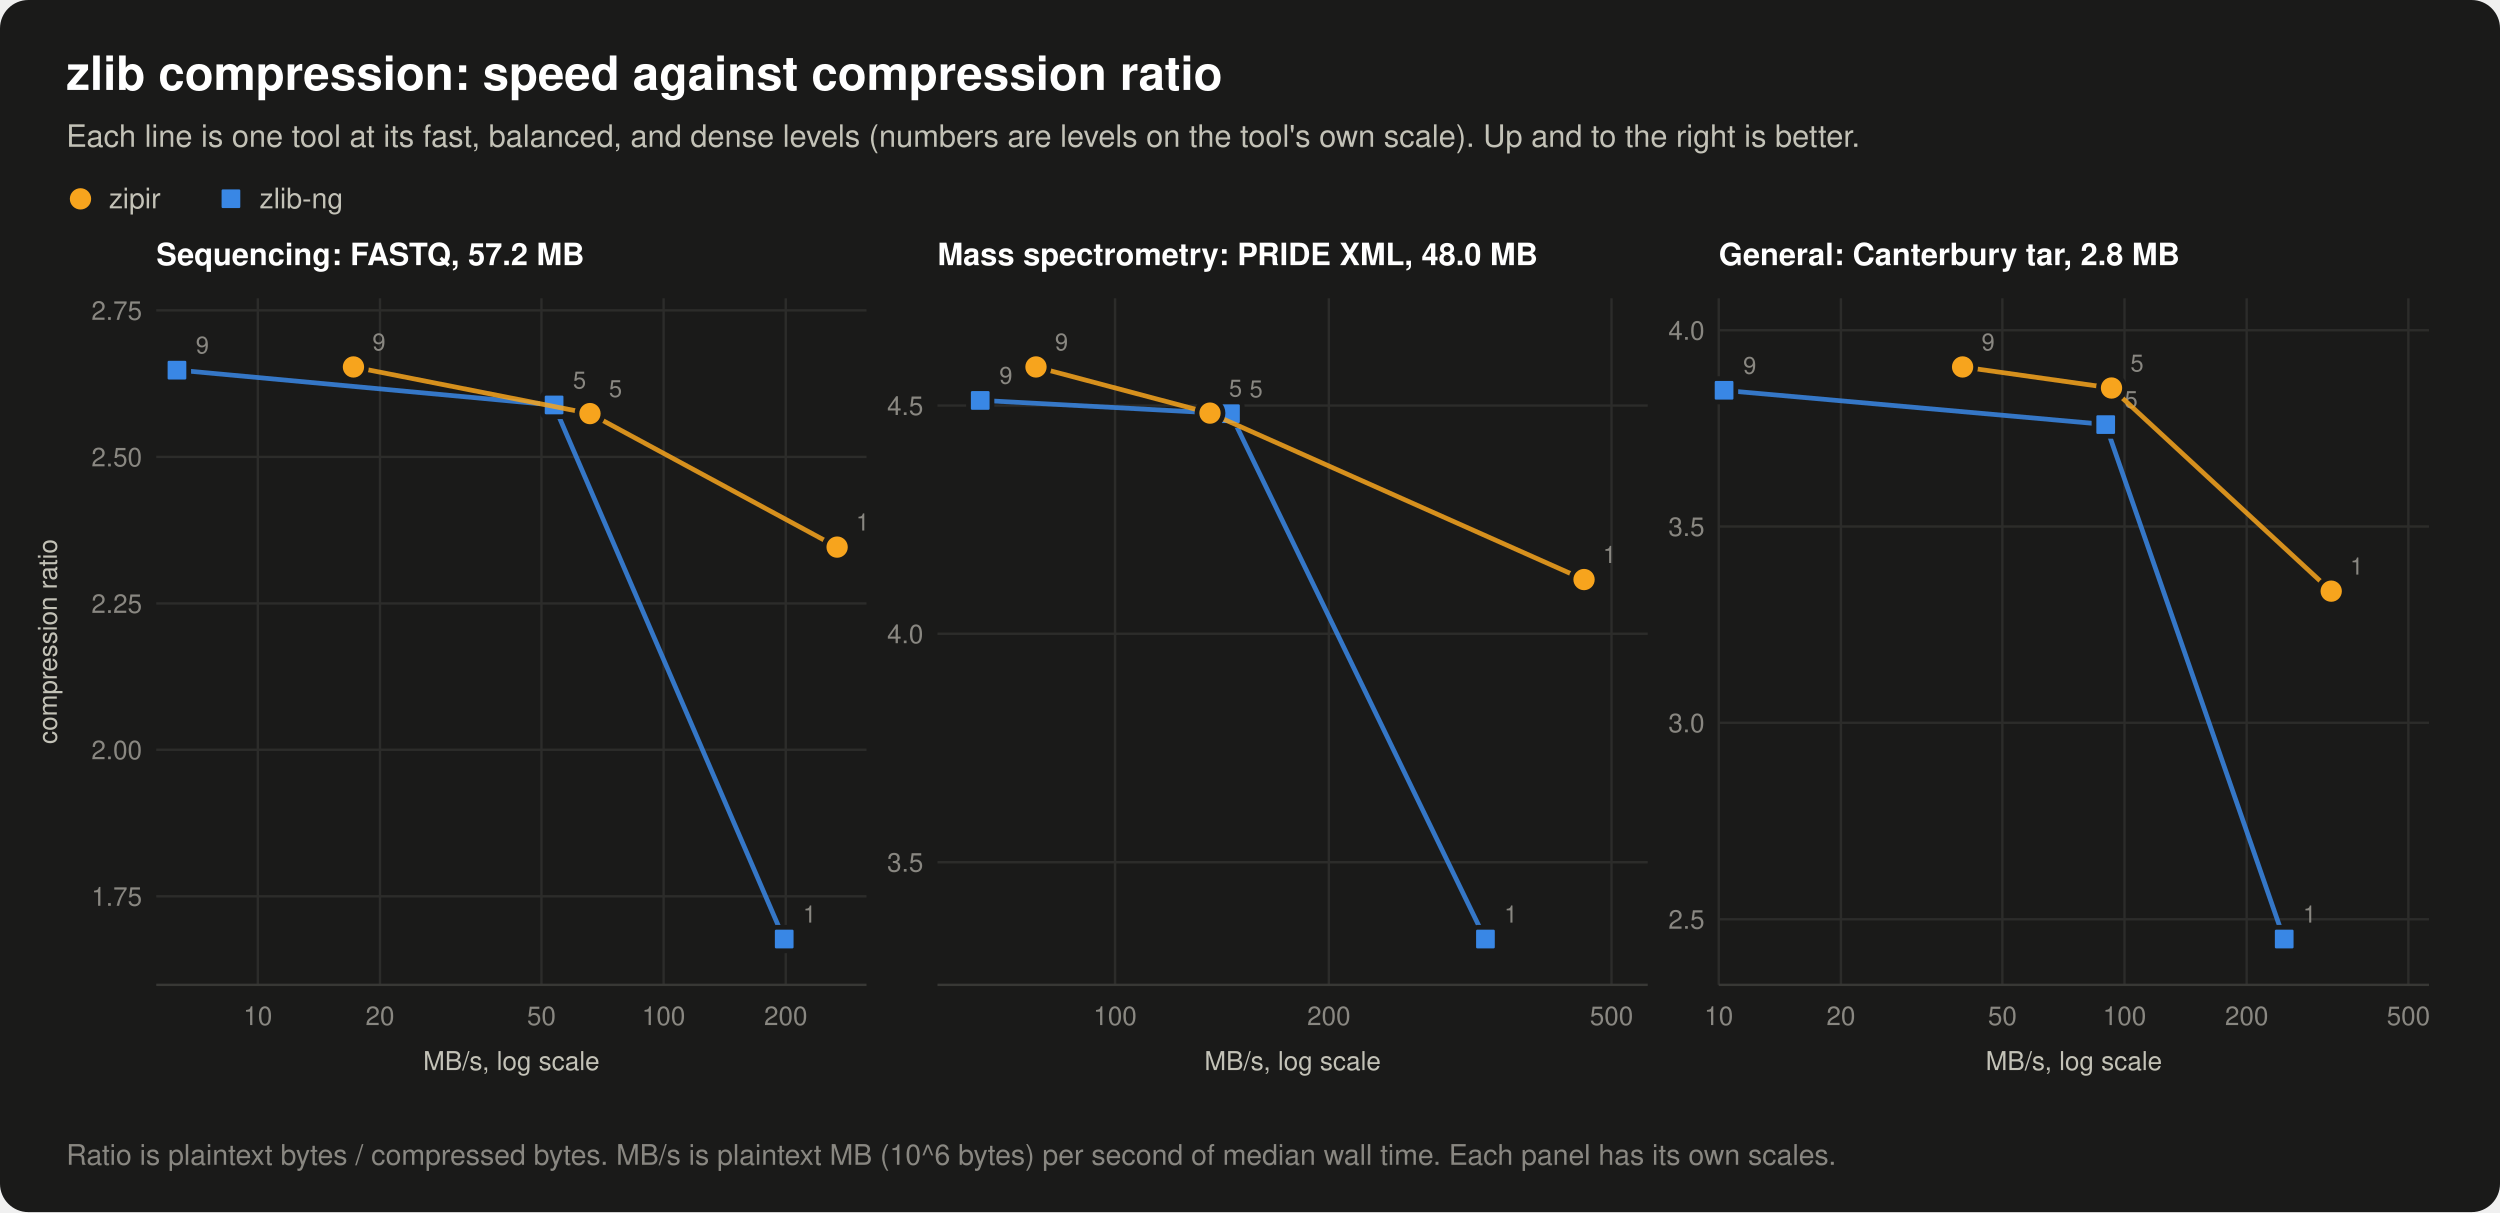
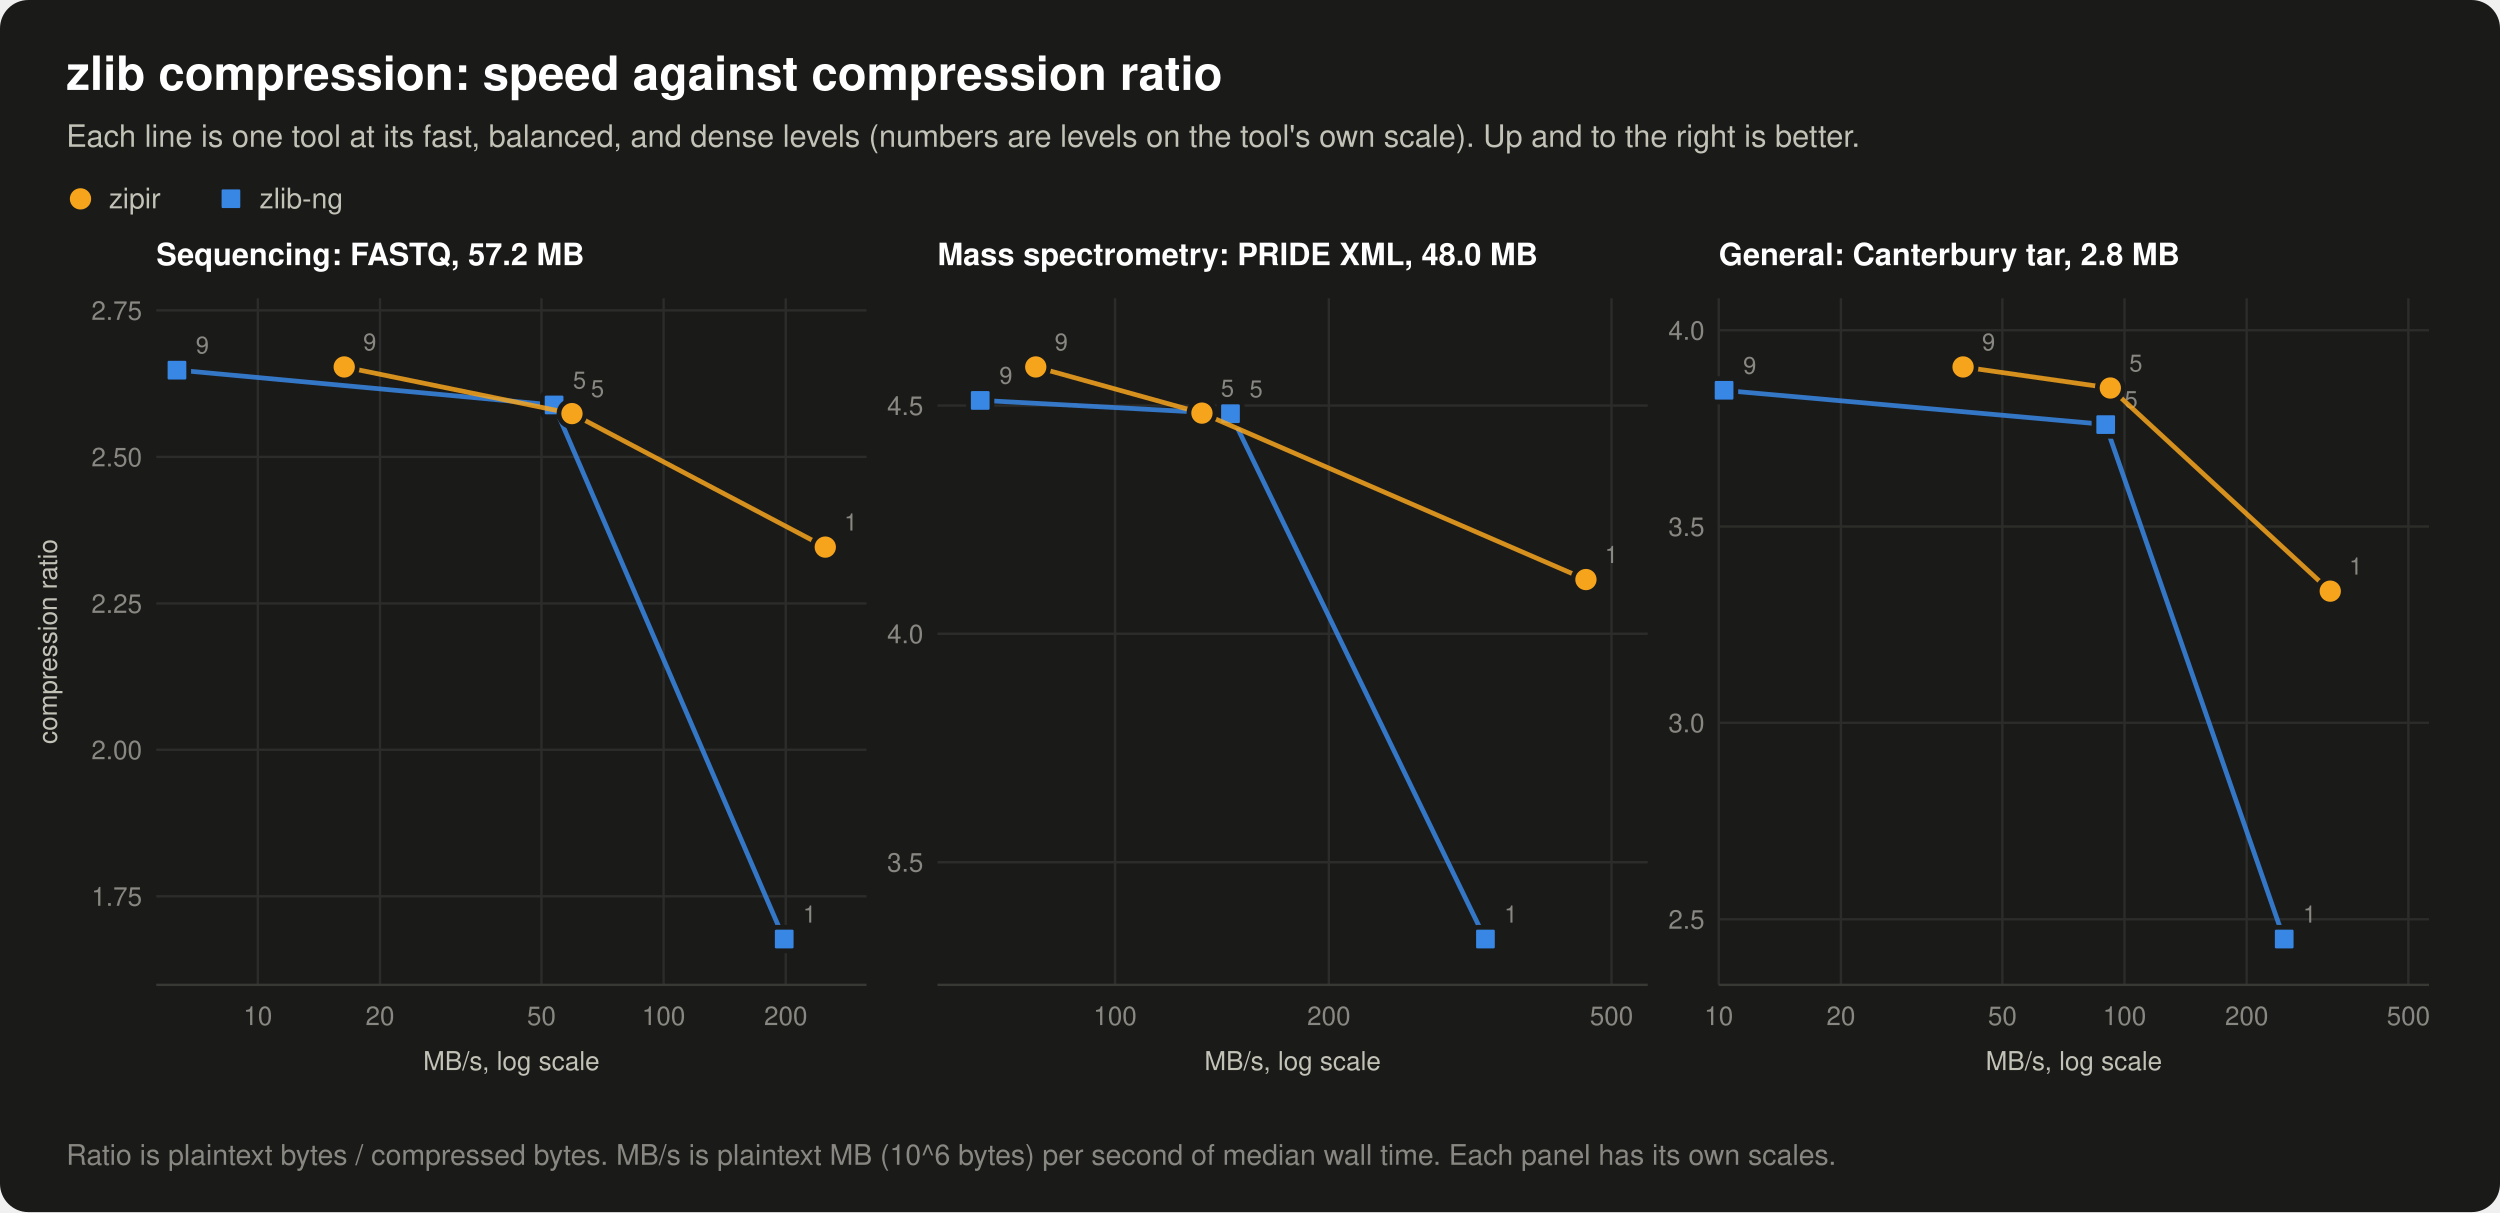
<svg xmlns="http://www.w3.org/2000/svg" viewBox="0 0 1056 512" width="1056" height="512" role="img" font-family="system-ui, -apple-system, &quot;Segoe UI&quot;, Helvetica, Arial, sans-serif">
  <rect width="1056" height="512" rx="12" fill="#1a1a19" />
  <text x="28.0" y="38.0" font-size="20" fill="#ffffff" text-anchor="start" font-weight="650">zlib compression: speed against compression ratio</text>
  <text x="28.0" y="62.0" font-size="13" fill="#c3c2b7" text-anchor="start" font-weight="400">Each line is one tool at its fast, balanced, and dense levels (numbers are levels on the tool's own scale). Up and to the right is better.</text>
  <circle cx="34.0" cy="84.0" r="5.5" fill="#f7a41d" stroke="#1a1a19" stroke-width="2" />
  <text x="46.0" y="88.0" font-size="12" fill="#c3c2b7" text-anchor="start" font-weight="400">zipir</text>
  <rect x="92.6" y="79.0" width="9.9" height="9.9" rx="1.5" fill="#3987e5" stroke="#1a1a19" stroke-width="2" />
  <text x="109.6" y="88.0" font-size="12" fill="#c3c2b7" text-anchor="start" font-weight="400">zlib-ng</text>
  <text x="66.0" y="112.0" font-size="13" fill="#ffffff" text-anchor="start" font-weight="600">Sequencing: FASTQ, 57.2 MB</text>
  <line x1="108.9" y1="126.0" x2="108.9" y2="416.0" stroke="#2c2c2a" stroke-width="1" />
  <text x="108.9" y="433.0" font-size="11" fill="#898781" text-anchor="middle" font-weight="400">10</text>
  <line x1="160.5" y1="126.0" x2="160.5" y2="416.0" stroke="#2c2c2a" stroke-width="1" />
  <text x="160.5" y="433.0" font-size="11" fill="#898781" text-anchor="middle" font-weight="400">20</text>
  <line x1="228.7" y1="126.0" x2="228.7" y2="416.0" stroke="#2c2c2a" stroke-width="1" />
  <text x="228.7" y="433.0" font-size="11" fill="#898781" text-anchor="middle" font-weight="400">50</text>
  <line x1="280.3" y1="126.0" x2="280.3" y2="416.0" stroke="#2c2c2a" stroke-width="1" />
  <text x="280.3" y="433.0" font-size="11" fill="#898781" text-anchor="middle" font-weight="400">100</text>
  <line x1="331.9" y1="126.0" x2="331.9" y2="416.0" stroke="#2c2c2a" stroke-width="1" />
  <text x="331.9" y="433.0" font-size="11" fill="#898781" text-anchor="middle" font-weight="400">200</text>
  <line x1="66.0" y1="378.6" x2="366.0" y2="378.6" stroke="#2c2c2a" stroke-width="1" />
  <text x="60.0" y="382.6" font-size="11" fill="#898781" text-anchor="end" font-weight="400">1.75</text>
  <line x1="66.0" y1="316.7" x2="366.0" y2="316.7" stroke="#2c2c2a" stroke-width="1" />
  <text x="60.0" y="320.7" font-size="11" fill="#898781" text-anchor="end" font-weight="400">2.00</text>
  <line x1="66.0" y1="254.9" x2="366.0" y2="254.9" stroke="#2c2c2a" stroke-width="1" />
  <text x="60.0" y="258.9" font-size="11" fill="#898781" text-anchor="end" font-weight="400">2.25</text>
  <line x1="66.0" y1="193.0" x2="366.0" y2="193.0" stroke="#2c2c2a" stroke-width="1" />
  <text x="60.0" y="197.0" font-size="11" fill="#898781" text-anchor="end" font-weight="400">2.50</text>
  <line x1="66.0" y1="131.1" x2="366.0" y2="131.1" stroke="#2c2c2a" stroke-width="1" />
  <text x="60.0" y="135.1" font-size="11" fill="#898781" text-anchor="end" font-weight="400">2.75</text>
  <line x1="66.0" y1="416.0" x2="366.0" y2="416.0" stroke="#383835" stroke-width="1" />
  <path d="M331.2,396.7 L234.0,171.1 L74.7,156.3" fill="none" stroke="#3987e5" stroke-width="2" stroke-linejoin="round" stroke-linecap="round" opacity="0.85" />
  <rect x="326.3" y="391.7" width="9.9" height="9.9" rx="1.5" fill="#3987e5" stroke="#1a1a19" stroke-width="2" />
  <text x="339.2" y="389.7" font-size="10" fill="#898781" text-anchor="start" font-weight="400">1</text>
  <rect x="229.1" y="166.1" width="9.9" height="9.9" rx="1.5" fill="#3987e5" stroke="#1a1a19" stroke-width="2" />
  <text x="242.0" y="164.1" font-size="10" fill="#898781" text-anchor="start" font-weight="400">5</text>
  <rect x="69.8" y="151.4" width="9.9" height="9.9" rx="1.5" fill="#3987e5" stroke="#1a1a19" stroke-width="2" />
  <text x="82.7" y="149.3" font-size="10" fill="#898781" text-anchor="start" font-weight="400">9</text>
-   <path d="M353.6,231.1 L249.2,174.7 L149.3,155.0" fill="none" stroke="#f7a41d" stroke-width="2" stroke-linejoin="round" stroke-linecap="round" opacity="0.85" />
-   <circle cx="353.6" cy="231.1" r="5.5" fill="#f7a41d" stroke="#1a1a19" stroke-width="2" />
-   <text x="361.6" y="224.1" font-size="10" fill="#898781" text-anchor="start" font-weight="400">1</text>
-   <circle cx="249.2" cy="174.7" r="5.5" fill="#f7a41d" stroke="#1a1a19" stroke-width="2" />
-   <text x="257.2" y="167.7" font-size="10" fill="#898781" text-anchor="start" font-weight="400">5</text>
-   <circle cx="149.3" cy="155.0" r="5.5" fill="#f7a41d" stroke="#1a1a19" stroke-width="2" />
-   <text x="157.3" y="148.0" font-size="10" fill="#898781" text-anchor="start" font-weight="400">9</text>
+   <path d="M348.6,231.1 L241.6,174.7 L145.4,155.0" fill="none" stroke="#f7a41d" stroke-width="2" stroke-linejoin="round" stroke-linecap="round" opacity="0.85" />
+   <circle cx="348.6" cy="231.1" r="5.5" fill="#f7a41d" stroke="#1a1a19" stroke-width="2" />
+   <text x="356.6" y="224.1" font-size="10" fill="#898781" text-anchor="start" font-weight="400">1</text>
+   <circle cx="241.6" cy="174.7" r="5.5" fill="#f7a41d" stroke="#1a1a19" stroke-width="2" />
+   <text x="249.6" y="167.7" font-size="10" fill="#898781" text-anchor="start" font-weight="400">5</text>
+   <circle cx="145.4" cy="155.0" r="5.5" fill="#f7a41d" stroke="#1a1a19" stroke-width="2" />
+   <text x="153.4" y="148.0" font-size="10" fill="#898781" text-anchor="start" font-weight="400">9</text>
  <text x="216.0" y="452.0" font-size="11" fill="#c3c2b7" text-anchor="middle" font-weight="400">MB/s, log scale</text>
  <text x="396.0" y="112.0" font-size="13" fill="#ffffff" text-anchor="start" font-weight="600">Mass spectrometry: PRIDE XML, 48.0 MB</text>
  <line x1="471.0" y1="126.0" x2="471.0" y2="416.0" stroke="#2c2c2a" stroke-width="1" />
  <text x="471.0" y="433.0" font-size="11" fill="#898781" text-anchor="middle" font-weight="400">100</text>
  <line x1="561.3" y1="126.0" x2="561.3" y2="416.0" stroke="#2c2c2a" stroke-width="1" />
  <text x="561.3" y="433.0" font-size="11" fill="#898781" text-anchor="middle" font-weight="400">200</text>
  <line x1="680.7" y1="126.0" x2="680.7" y2="416.0" stroke="#2c2c2a" stroke-width="1" />
  <text x="680.7" y="433.0" font-size="11" fill="#898781" text-anchor="middle" font-weight="400">500</text>
  <line x1="396.0" y1="364.2" x2="696.0" y2="364.2" stroke="#2c2c2a" stroke-width="1" />
  <text x="390.0" y="368.2" font-size="11" fill="#898781" text-anchor="end" font-weight="400">3.5</text>
  <line x1="396.0" y1="267.7" x2="696.0" y2="267.7" stroke="#2c2c2a" stroke-width="1" />
  <text x="390.0" y="271.7" font-size="11" fill="#898781" text-anchor="end" font-weight="400">4.0</text>
  <line x1="396.0" y1="171.3" x2="696.0" y2="171.3" stroke="#2c2c2a" stroke-width="1" />
  <text x="390.0" y="175.3" font-size="11" fill="#898781" text-anchor="end" font-weight="400">4.5</text>
  <line x1="396.0" y1="416.0" x2="696.0" y2="416.0" stroke="#383835" stroke-width="1" />
  <path d="M627.4,396.7 L519.8,174.8 L414.1,169.1" fill="none" stroke="#3987e5" stroke-width="2" stroke-linejoin="round" stroke-linecap="round" opacity="0.85" />
  <rect x="622.5" y="391.7" width="9.9" height="9.9" rx="1.5" fill="#3987e5" stroke="#1a1a19" stroke-width="2" />
  <text x="635.4" y="389.7" font-size="10" fill="#898781" text-anchor="start" font-weight="400">1</text>
  <rect x="514.8" y="169.8" width="9.9" height="9.9" rx="1.5" fill="#3987e5" stroke="#1a1a19" stroke-width="2" />
  <text x="527.8" y="167.8" font-size="10" fill="#898781" text-anchor="start" font-weight="400">5</text>
  <rect x="409.1" y="164.2" width="9.9" height="9.9" rx="1.5" fill="#3987e5" stroke="#1a1a19" stroke-width="2" />
  <text x="422.1" y="162.1" font-size="10" fill="#898781" text-anchor="start" font-weight="400">9</text>
-   <path d="M669.1,244.8 L511.1,174.5 L437.6,155.0" fill="none" stroke="#f7a41d" stroke-width="2" stroke-linejoin="round" stroke-linecap="round" opacity="0.85" />
-   <circle cx="669.1" cy="244.8" r="5.5" fill="#f7a41d" stroke="#1a1a19" stroke-width="2" />
-   <text x="677.1" y="237.8" font-size="10" fill="#898781" text-anchor="start" font-weight="400">1</text>
-   <circle cx="511.1" cy="174.5" r="5.5" fill="#f7a41d" stroke="#1a1a19" stroke-width="2" />
-   <text x="519.1" y="167.5" font-size="10" fill="#898781" text-anchor="start" font-weight="400">5</text>
-   <circle cx="437.6" cy="155.0" r="5.5" fill="#f7a41d" stroke="#1a1a19" stroke-width="2" />
-   <text x="445.6" y="148.0" font-size="10" fill="#898781" text-anchor="start" font-weight="400">9</text>
+   <path d="M669.9,244.8 L507.7,174.5 L437.5,155.0" fill="none" stroke="#f7a41d" stroke-width="2" stroke-linejoin="round" stroke-linecap="round" opacity="0.85" />
+   <circle cx="669.9" cy="244.8" r="5.5" fill="#f7a41d" stroke="#1a1a19" stroke-width="2" />
+   <text x="677.9" y="237.8" font-size="10" fill="#898781" text-anchor="start" font-weight="400">1</text>
+   <circle cx="507.7" cy="174.5" r="5.5" fill="#f7a41d" stroke="#1a1a19" stroke-width="2" />
+   <text x="515.7" y="167.5" font-size="10" fill="#898781" text-anchor="start" font-weight="400">5</text>
+   <circle cx="437.5" cy="155.0" r="5.5" fill="#f7a41d" stroke="#1a1a19" stroke-width="2" />
+   <text x="445.5" y="148.0" font-size="10" fill="#898781" text-anchor="start" font-weight="400">9</text>
  <text x="546.0" y="452.0" font-size="11" fill="#c3c2b7" text-anchor="middle" font-weight="400">MB/s, log scale</text>
  <text x="726.0" y="112.0" font-size="13" fill="#ffffff" text-anchor="start" font-weight="600">General: Canterbury tar, 2.8 MB</text>
  <line x1="726.0" y1="126.0" x2="726.0" y2="416.0" stroke="#2c2c2a" stroke-width="1" />
  <text x="726.0" y="433.0" font-size="11" fill="#898781" text-anchor="middle" font-weight="400">10</text>
  <line x1="777.6" y1="126.0" x2="777.6" y2="416.0" stroke="#2c2c2a" stroke-width="1" />
  <text x="777.6" y="433.0" font-size="11" fill="#898781" text-anchor="middle" font-weight="400">20</text>
  <line x1="845.8" y1="126.0" x2="845.8" y2="416.0" stroke="#2c2c2a" stroke-width="1" />
  <text x="845.8" y="433.0" font-size="11" fill="#898781" text-anchor="middle" font-weight="400">50</text>
  <line x1="897.4" y1="126.0" x2="897.4" y2="416.0" stroke="#2c2c2a" stroke-width="1" />
  <text x="897.4" y="433.0" font-size="11" fill="#898781" text-anchor="middle" font-weight="400">100</text>
  <line x1="949.0" y1="126.0" x2="949.0" y2="416.0" stroke="#2c2c2a" stroke-width="1" />
  <text x="949.0" y="433.0" font-size="11" fill="#898781" text-anchor="middle" font-weight="400">200</text>
  <line x1="1017.3" y1="126.0" x2="1017.3" y2="416.0" stroke="#2c2c2a" stroke-width="1" />
  <text x="1017.3" y="433.0" font-size="11" fill="#898781" text-anchor="middle" font-weight="400">500</text>
  <line x1="726.0" y1="388.3" x2="1026.0" y2="388.3" stroke="#2c2c2a" stroke-width="1" />
  <text x="720.0" y="392.3" font-size="11" fill="#898781" text-anchor="end" font-weight="400">2.5</text>
  <line x1="726.0" y1="305.3" x2="1026.0" y2="305.3" stroke="#2c2c2a" stroke-width="1" />
  <text x="720.0" y="309.3" font-size="11" fill="#898781" text-anchor="end" font-weight="400">3.0</text>
  <line x1="726.0" y1="222.4" x2="1026.0" y2="222.4" stroke="#2c2c2a" stroke-width="1" />
  <text x="720.0" y="226.4" font-size="11" fill="#898781" text-anchor="end" font-weight="400">3.5</text>
  <line x1="726.0" y1="139.5" x2="1026.0" y2="139.5" stroke="#2c2c2a" stroke-width="1" />
  <text x="720.0" y="143.5" font-size="11" fill="#898781" text-anchor="end" font-weight="400">4.0</text>
  <line x1="726.0" y1="416.0" x2="1026.0" y2="416.0" stroke="#383835" stroke-width="1" />
  <path d="M964.8,396.7 L889.4,179.3 L728.3,164.9" fill="none" stroke="#3987e5" stroke-width="2" stroke-linejoin="round" stroke-linecap="round" opacity="0.85" />
  <rect x="959.9" y="391.7" width="9.9" height="9.9" rx="1.5" fill="#3987e5" stroke="#1a1a19" stroke-width="2" />
  <text x="972.8" y="389.7" font-size="10" fill="#898781" text-anchor="start" font-weight="400">1</text>
  <rect x="884.5" y="174.4" width="9.9" height="9.9" rx="1.5" fill="#3987e5" stroke="#1a1a19" stroke-width="2" />
  <text x="897.4" y="172.3" font-size="10" fill="#898781" text-anchor="start" font-weight="400">5</text>
  <rect x="723.3" y="159.9" width="9.9" height="9.9" rx="1.5" fill="#3987e5" stroke="#1a1a19" stroke-width="2" />
  <text x="736.3" y="157.9" font-size="10" fill="#898781" text-anchor="start" font-weight="400">9</text>
-   <path d="M984.7,249.7 L891.9,163.9 L829.0,155.0" fill="none" stroke="#f7a41d" stroke-width="2" stroke-linejoin="round" stroke-linecap="round" opacity="0.85" />
-   <circle cx="984.7" cy="249.7" r="5.5" fill="#f7a41d" stroke="#1a1a19" stroke-width="2" />
-   <text x="992.7" y="242.7" font-size="10" fill="#898781" text-anchor="start" font-weight="400">1</text>
-   <circle cx="891.9" cy="163.9" r="5.5" fill="#f7a41d" stroke="#1a1a19" stroke-width="2" />
-   <text x="899.9" y="156.9" font-size="10" fill="#898781" text-anchor="start" font-weight="400">5</text>
-   <circle cx="829.0" cy="155.0" r="5.5" fill="#f7a41d" stroke="#1a1a19" stroke-width="2" />
-   <text x="837.0" y="148.0" font-size="10" fill="#898781" text-anchor="start" font-weight="400">9</text>
+   <path d="M984.3,249.7 L891.4,163.9 L829.2,155.0" fill="none" stroke="#f7a41d" stroke-width="2" stroke-linejoin="round" stroke-linecap="round" opacity="0.85" />
+   <circle cx="984.3" cy="249.7" r="5.5" fill="#f7a41d" stroke="#1a1a19" stroke-width="2" />
+   <text x="992.3" y="242.7" font-size="10" fill="#898781" text-anchor="start" font-weight="400">1</text>
+   <circle cx="891.4" cy="163.9" r="5.5" fill="#f7a41d" stroke="#1a1a19" stroke-width="2" />
+   <text x="899.4" y="156.9" font-size="10" fill="#898781" text-anchor="start" font-weight="400">5</text>
+   <circle cx="829.2" cy="155.0" r="5.5" fill="#f7a41d" stroke="#1a1a19" stroke-width="2" />
+   <text x="837.2" y="148.0" font-size="10" fill="#898781" text-anchor="start" font-weight="400">9</text>
  <text x="876.0" y="452.0" font-size="11" fill="#c3c2b7" text-anchor="middle" font-weight="400">MB/s, log scale</text>
  <text x="24.0" y="271.0" font-size="11" fill="#c3c2b7" text-anchor="middle" font-weight="400" transform="rotate(-90 24 271.0)">compression ratio</text>
  <text x="28.0" y="492.0" font-size="12" fill="#898781" text-anchor="start" font-weight="400">Ratio is plaintext bytes / compressed bytes. MB/s is plaintext MB (10^6 bytes) per second of median wall time. Each panel has its own scales.</text>
</svg>
